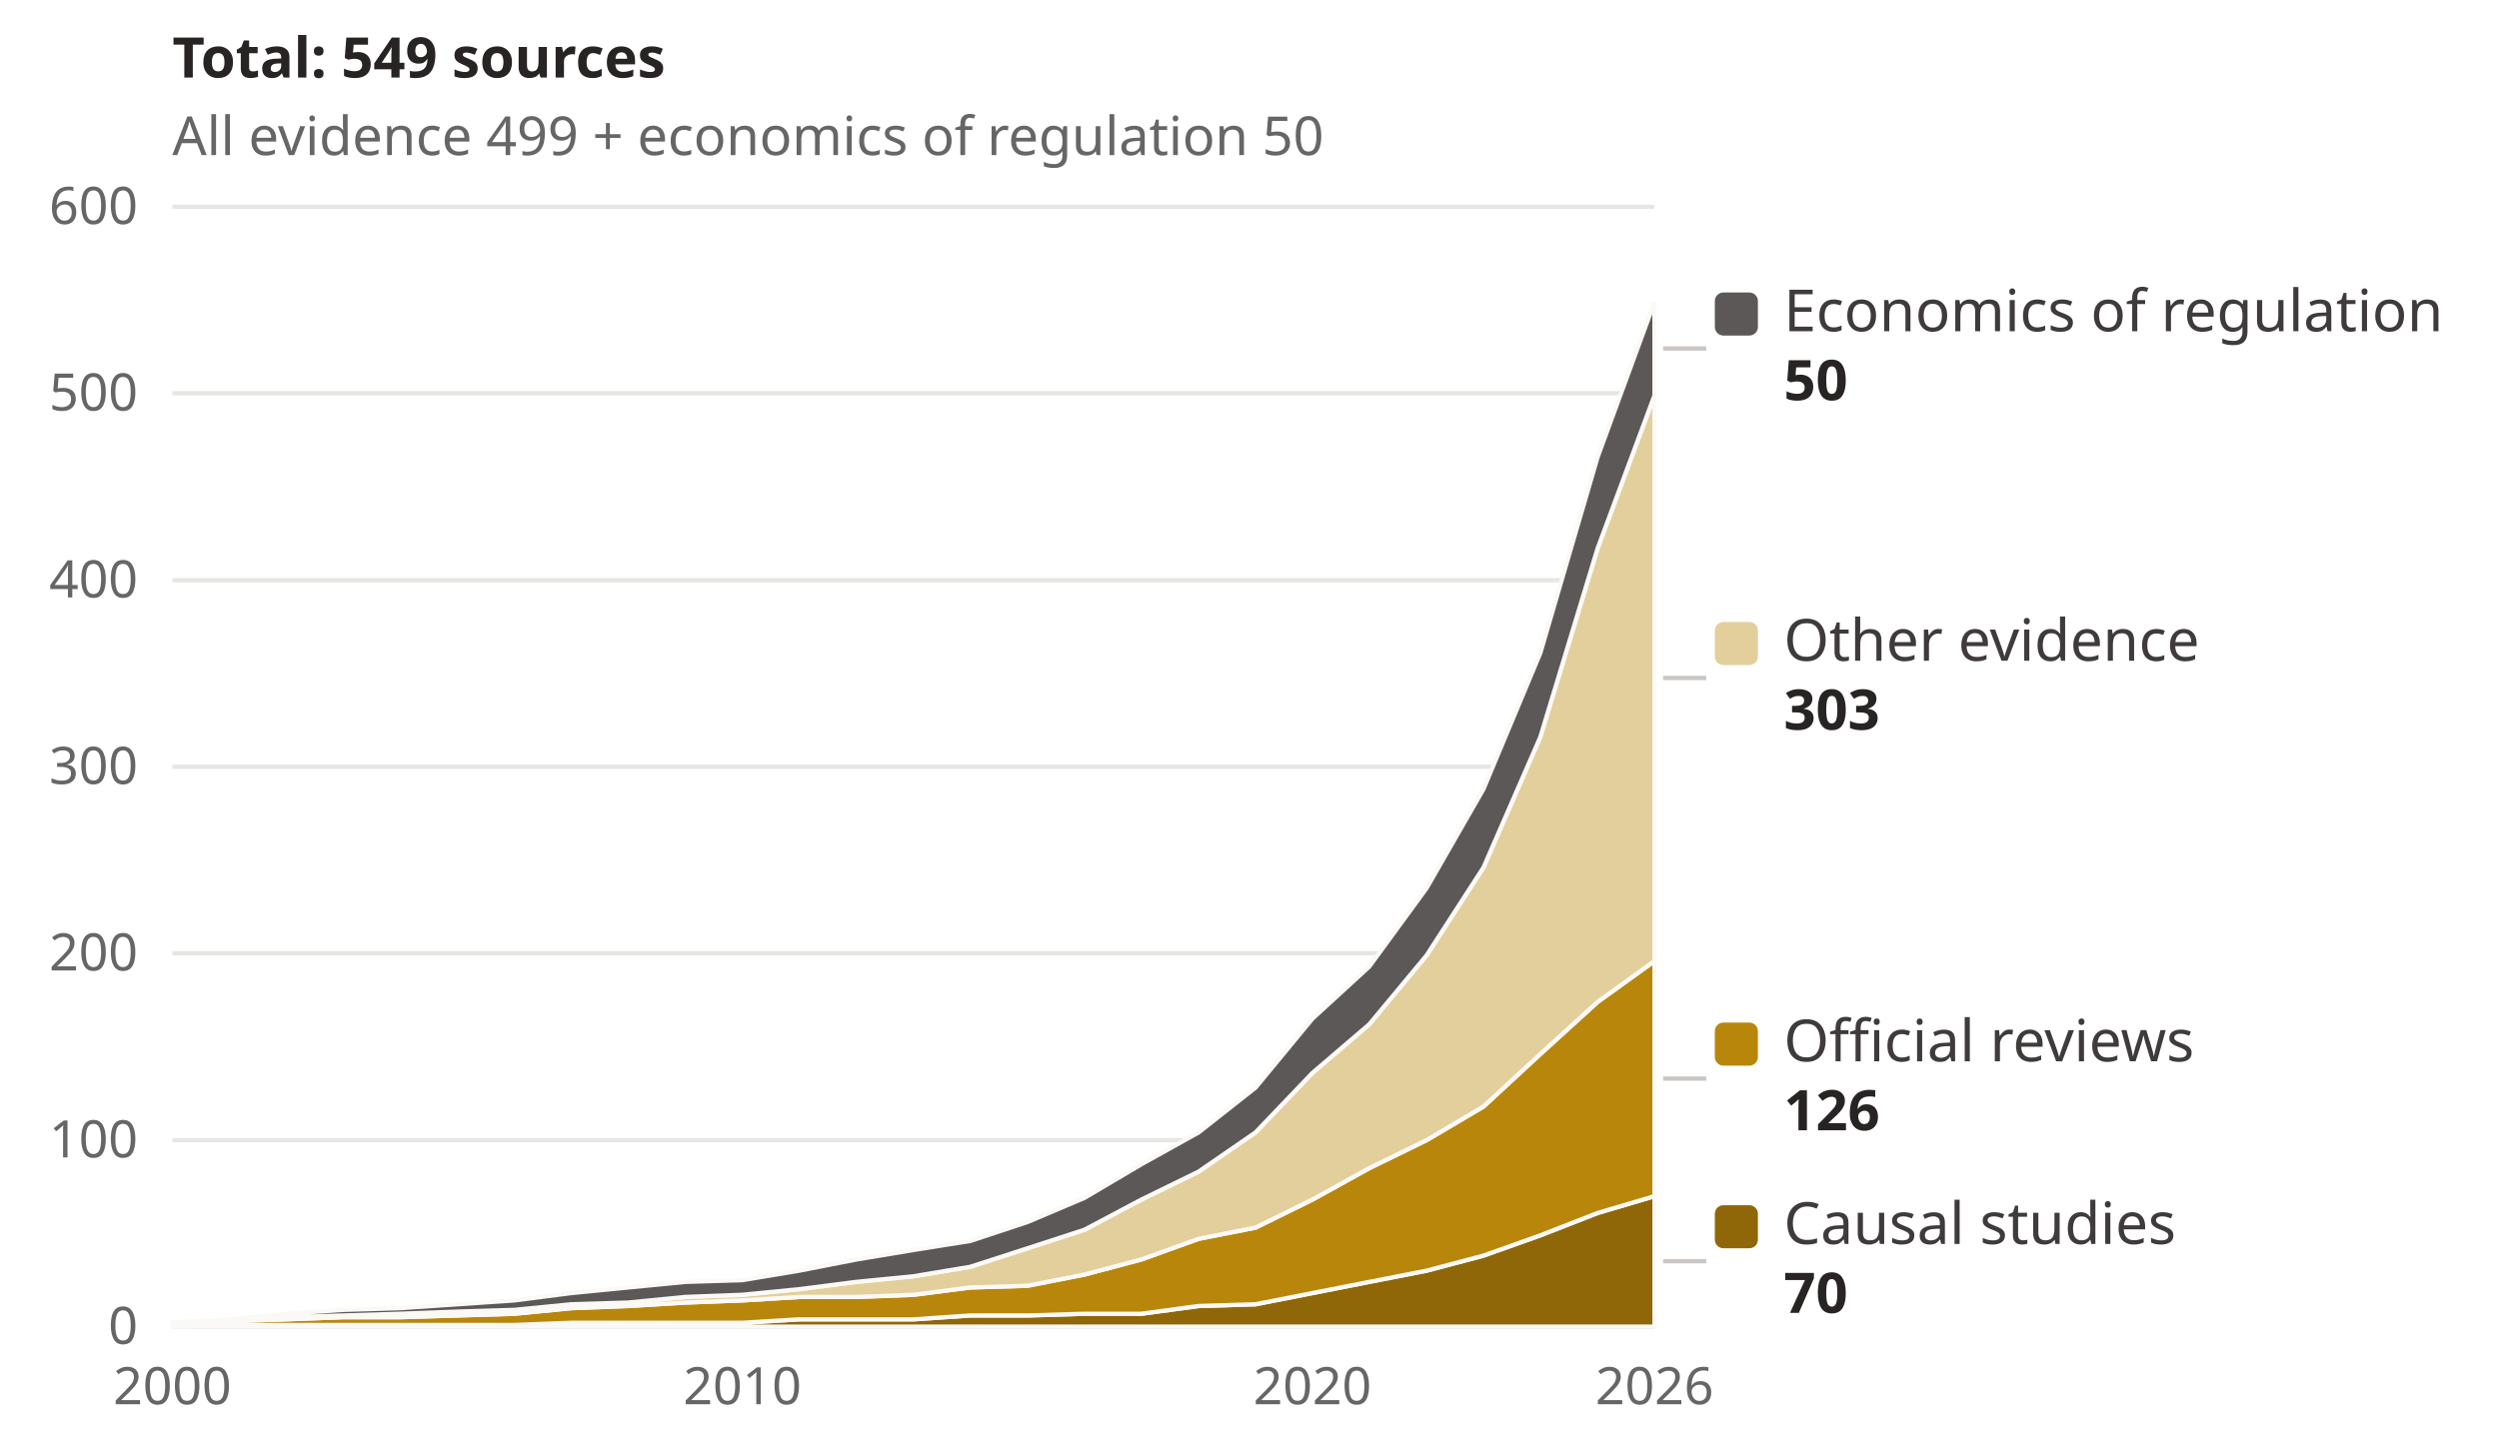
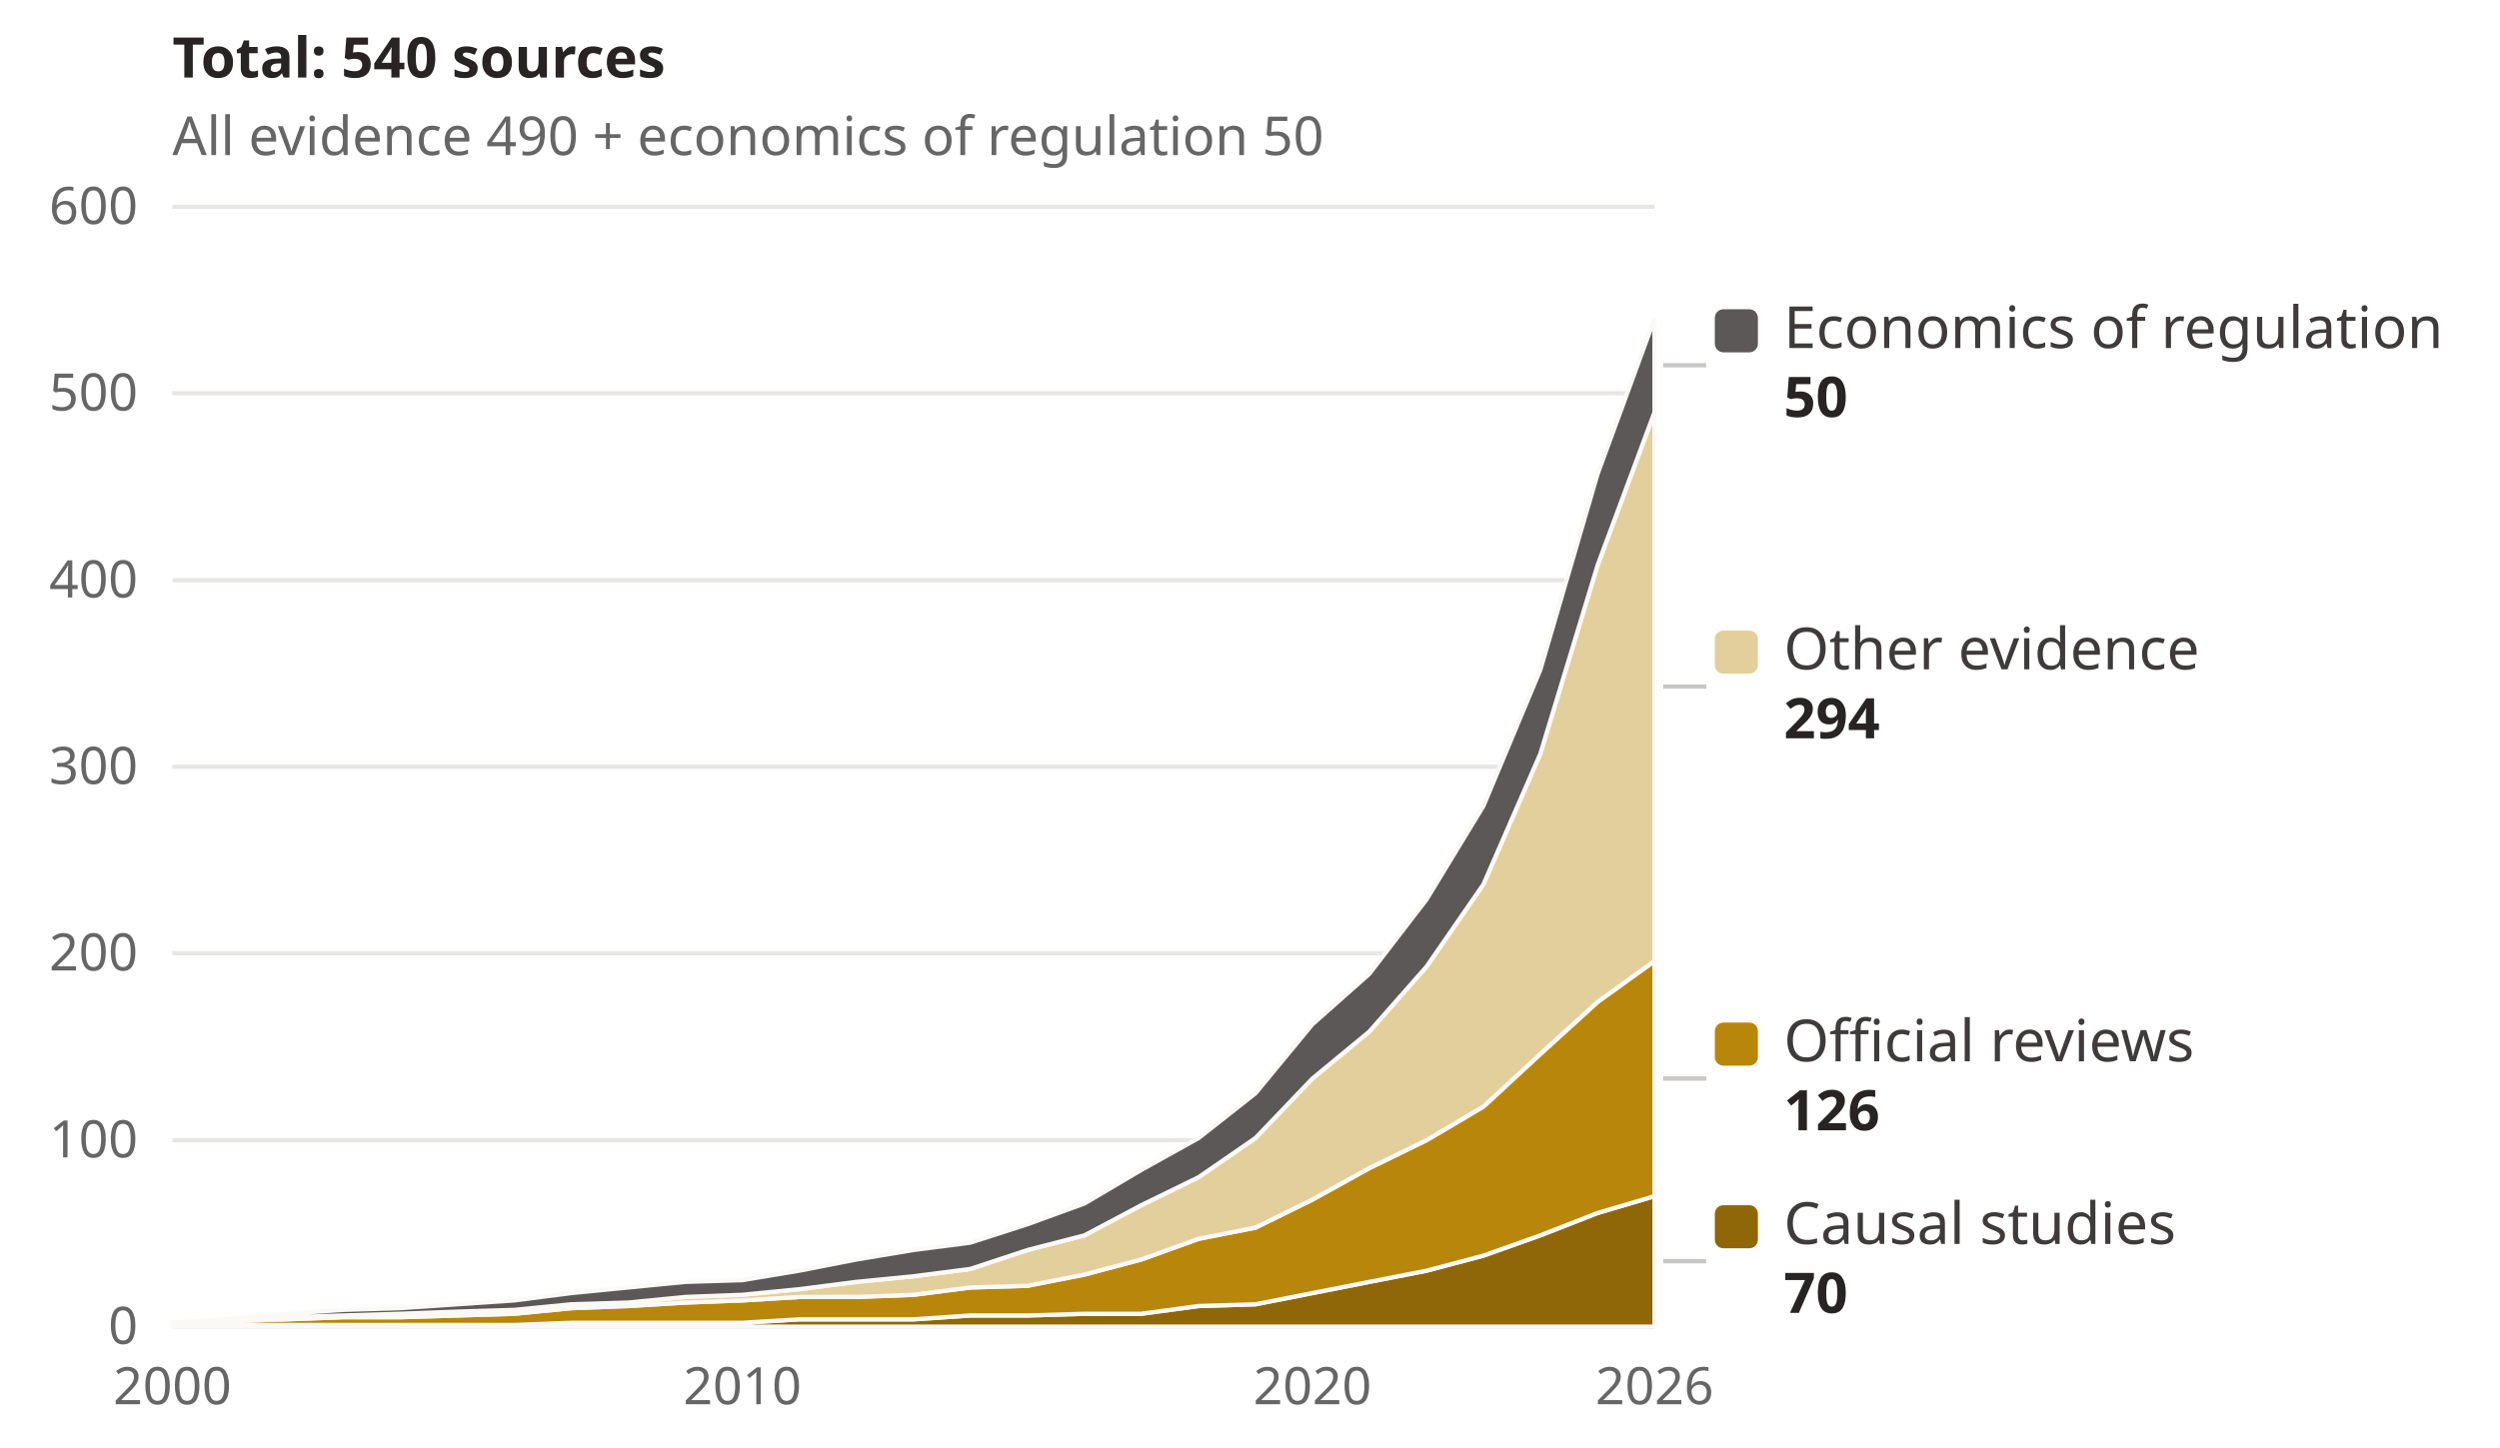
- <svg viewBox="0 0 580 336" width="100%" role="img" aria-label="Cumulative number of sources in the evidence library by type of study, 2000 to 2026: Causal studies 70; Official reviews 126; Other evidence 303; Economics of regulation 50">
+ <svg viewBox="0 0 580 336" width="100%" role="img" aria-label="Cumulative number of sources in the evidence library by type of study, 2000 to 2026: Causal studies 70; Official reviews 126; Other evidence 294; Economics of regulation 50">
  <line x1="40" x2="384" y1="308.0" y2="308.0" stroke="#C9C6C3" />
  <text x="32.0" y="312.0" text-anchor="end" font-family="DM Sans, sans-serif" font-size="12" fill="#666666">0</text>
  <line x1="40" x2="384" y1="264.7" y2="264.7" stroke="#E8E6E3" />
  <text x="32.0" y="268.7" text-anchor="end" font-family="DM Sans, sans-serif" font-size="12" fill="#666666">100</text>
  <line x1="40" x2="384" y1="221.3" y2="221.3" stroke="#E8E6E3" />
  <text x="32.0" y="225.3" text-anchor="end" font-family="DM Sans, sans-serif" font-size="12" fill="#666666">200</text>
  <line x1="40" x2="384" y1="178.0" y2="178.0" stroke="#E8E6E3" />
  <text x="32.0" y="182.0" text-anchor="end" font-family="DM Sans, sans-serif" font-size="12" fill="#666666">300</text>
  <line x1="40" x2="384" y1="134.7" y2="134.7" stroke="#E8E6E3" />
  <text x="32.0" y="138.7" text-anchor="end" font-family="DM Sans, sans-serif" font-size="12" fill="#666666">400</text>
  <line x1="40" x2="384" y1="91.3" y2="91.3" stroke="#E8E6E3" />
  <text x="32.0" y="95.3" text-anchor="end" font-family="DM Sans, sans-serif" font-size="12" fill="#666666">500</text>
  <line x1="40" x2="384" y1="48.0" y2="48.0" stroke="#E8E6E3" />
  <text x="32.0" y="52.0" text-anchor="end" font-family="DM Sans, sans-serif" font-size="12" fill="#666666">600</text>
  <text x="40.0" y="326.0" text-anchor="middle" font-family="DM Sans, sans-serif" font-size="12" fill="#666666">2000</text>
  <text x="172.3" y="326.0" text-anchor="middle" font-family="DM Sans, sans-serif" font-size="12" fill="#666666">2010</text>
  <text x="304.6" y="326.0" text-anchor="middle" font-family="DM Sans, sans-serif" font-size="12" fill="#666666">2020</text>
  <text x="384.0" y="326.0" text-anchor="middle" font-family="DM Sans, sans-serif" font-size="12" fill="#666666">2026</text>
  <polygon points="40.0,308.0 53.2,307.6 66.5,307.6 79.7,307.6 92.9,307.6 106.2,307.6 119.4,307.6 132.6,307.1 145.8,307.1 159.1,307.1 172.3,307.1 185.5,306.3 198.8,306.3 212.0,306.3 225.2,305.4 238.5,305.4 251.7,305.0 264.9,305.0 278.2,303.2 291.4,302.8 304.6,300.2 317.8,297.6 331.1,295.0 344.3,291.5 357.5,286.8 370.8,281.6 384.0,277.7 384.0,308.0 370.8,308.0 357.5,308.0 344.3,308.0 331.1,308.0 317.8,308.0 304.6,308.0 291.4,308.0 278.2,308.0 264.9,308.0 251.7,308.0 238.5,308.0 225.2,308.0 212.0,308.0 198.8,308.0 185.5,308.0 172.3,308.0 159.1,308.0 145.8,308.0 132.6,308.0 119.4,308.0 106.2,308.0 92.9,308.0 79.7,308.0 66.5,308.0 53.2,308.0 40.0,308.0" fill="#8F6708" stroke="#FAF9F5" stroke-width="1" />
  <polygon points="40.0,307.1 53.2,306.7 66.5,306.3 79.7,305.8 92.9,305.8 106.2,305.4 119.4,305.0 132.6,303.7 145.8,303.2 159.1,302.4 172.3,301.9 185.5,301.1 198.8,301.1 212.0,300.6 225.2,298.9 238.5,298.5 251.7,295.9 264.9,292.4 278.2,287.6 291.4,285.0 304.6,278.5 317.8,271.2 331.1,264.7 344.3,256.9 357.5,244.7 370.8,232.6 384.0,223.1 384.0,277.7 370.8,281.6 357.5,286.8 344.3,291.5 331.1,295.0 317.8,297.6 304.6,300.2 291.4,302.8 278.2,303.2 264.9,305.0 251.7,305.0 238.5,305.4 225.2,305.4 212.0,306.3 198.8,306.3 185.5,306.3 172.3,307.1 159.1,307.1 145.8,307.1 132.6,307.1 119.4,307.6 106.2,307.6 92.9,307.6 79.7,307.6 66.5,307.6 53.2,307.6 40.0,308.0" fill="#B8860B" stroke="#FAF9F5" stroke-width="1" />
-   <polygon points="40.0,307.1 53.2,306.3 66.5,305.8 79.7,305.4 92.9,305.0 106.2,304.5 119.4,304.1 132.6,302.8 145.8,302.4 159.1,301.1 172.3,300.6 185.5,299.3 198.8,297.6 212.0,296.3 225.2,294.1 238.5,289.8 251.7,285.5 264.9,278.5 278.2,272.0 291.4,262.9 304.6,249.1 317.8,237.8 331.1,221.8 344.3,201.4 357.5,171.1 370.8,127.3 384.0,91.8 384.0,223.1 370.8,232.6 357.5,244.7 344.3,256.9 331.1,264.7 317.8,271.2 304.6,278.5 291.4,285.0 278.2,287.6 264.9,292.4 251.7,295.9 238.5,298.5 225.2,298.9 212.0,300.6 198.8,301.1 185.5,301.1 172.3,301.9 159.1,302.4 145.8,303.2 132.6,303.7 119.4,305.0 106.2,305.4 92.9,305.8 79.7,305.8 66.5,306.3 53.2,306.7 40.0,307.1" fill="#E3CF9C" stroke="#FAF9F5" stroke-width="1" />
-   <polygon points="40.0,307.1 53.2,306.3 66.5,305.0 79.7,304.1 92.9,303.7 106.2,302.8 119.4,301.9 132.6,300.2 145.8,298.9 159.1,297.6 172.3,297.2 185.5,295.0 198.8,292.4 212.0,290.2 225.2,288.1 238.5,283.7 251.7,278.1 264.9,270.3 278.2,262.9 291.4,252.5 304.6,236.5 317.8,224.4 331.1,206.2 344.3,183.2 357.5,151.6 370.8,106.1 384.0,70.1 384.0,91.8 370.8,127.3 357.5,171.1 344.3,201.4 331.1,221.8 317.8,237.8 304.6,249.1 291.4,262.9 278.2,272.0 264.9,278.5 251.7,285.5 238.5,289.8 225.2,294.1 212.0,296.3 198.8,297.6 185.5,299.3 172.3,300.6 159.1,301.1 145.8,302.4 132.6,302.8 119.4,304.1 106.2,304.5 92.9,305.0 79.7,305.4 66.5,305.8 53.2,306.3 40.0,307.1" fill="#5C5858" stroke="#FAF9F5" stroke-width="1" />
+   <polygon points="40.0,307.1 53.2,306.3 66.5,305.8 79.7,305.4 92.9,305.0 106.2,304.5 119.4,304.1 132.6,302.8 145.8,302.4 159.1,301.1 172.3,300.6 185.5,299.3 198.8,297.6 212.0,296.3 225.2,294.6 238.5,290.2 251.7,286.8 264.9,279.8 278.2,273.3 291.4,264.2 304.6,250.4 317.8,239.5 331.1,224.4 344.3,205.3 357.5,175.0 370.8,131.2 384.0,95.7 384.0,223.1 370.8,232.6 357.5,244.7 344.3,256.9 331.1,264.7 317.8,271.2 304.6,278.5 291.4,285.0 278.2,287.6 264.9,292.4 251.7,295.9 238.5,298.5 225.2,298.9 212.0,300.6 198.8,301.1 185.5,301.1 172.3,301.9 159.1,302.4 145.8,303.2 132.6,303.7 119.4,305.0 106.2,305.4 92.9,305.8 79.7,305.8 66.5,306.3 53.2,306.7 40.0,307.1" fill="#E3CF9C" stroke="#FAF9F5" stroke-width="1" />
+   <polygon points="40.0,307.1 53.2,306.3 66.5,305.0 79.7,304.1 92.9,303.7 106.2,302.8 119.4,301.9 132.6,300.2 145.8,298.9 159.1,297.6 172.3,297.2 185.5,295.0 198.8,292.4 212.0,290.2 225.2,288.5 238.5,284.2 251.7,279.4 264.9,271.6 278.2,264.2 291.4,253.8 304.6,237.8 317.8,226.1 331.1,208.8 344.3,187.1 357.5,155.5 370.8,110.0 384.0,74.0 384.0,95.7 370.8,131.2 357.5,175.0 344.3,205.3 331.1,224.4 317.8,239.5 304.6,250.4 291.4,264.2 278.2,273.3 264.9,279.8 251.7,286.8 238.5,290.2 225.2,294.6 212.0,296.3 198.8,297.6 185.5,299.3 172.3,300.6 159.1,301.1 145.8,302.4 132.6,302.8 119.4,304.1 106.2,304.5 92.9,305.0 79.7,305.4 66.5,305.8 53.2,306.3 40.0,307.1" fill="#5C5858" stroke="#FAF9F5" stroke-width="1" />
  <line x1="386" x2="396" y1="292.8" y2="292.8" stroke="#C9C6C3" />
  <rect x="398" y="279.8" width="10" height="10" rx="2" fill="#8F6708" />
  <text x="414.0" y="288.8" text-anchor="start" font-family="DM Sans, sans-serif" font-size="13.5" fill="#3F3B3B">Causal studies</text>
  <text x="414.0" y="304.8" text-anchor="start" font-family="DM Sans, sans-serif" font-size="13" fill="#282424" font-weight="600">70</text>
  <line x1="386" x2="396" y1="250.4" y2="250.4" stroke="#C9C6C3" />
  <rect x="398" y="237.4" width="10" height="10" rx="2" fill="#B8860B" />
  <text x="414.0" y="246.4" text-anchor="start" font-family="DM Sans, sans-serif" font-size="13.5" fill="#3F3B3B">Official reviews</text>
  <text x="414.0" y="262.4" text-anchor="start" font-family="DM Sans, sans-serif" font-size="13" fill="#282424" font-weight="600">126</text>
-   <line x1="386" x2="396" y1="157.4" y2="157.4" stroke="#C9C6C3" />
-   <rect x="398" y="144.4" width="10" height="10" rx="2" fill="#E3CF9C" />
-   <text x="414.0" y="153.4" text-anchor="start" font-family="DM Sans, sans-serif" font-size="13.5" fill="#3F3B3B">Other evidence</text>
-   <text x="414.0" y="169.4" text-anchor="start" font-family="DM Sans, sans-serif" font-size="13" fill="#282424" font-weight="600">303</text>
-   <line x1="386" x2="396" y1="80.9" y2="80.9" stroke="#C9C6C3" />
-   <rect x="398" y="67.9" width="10" height="10" rx="2" fill="#5C5858" />
-   <text x="414.0" y="76.9" text-anchor="start" font-family="DM Sans, sans-serif" font-size="13.5" fill="#3F3B3B">Economics of regulation</text>
-   <text x="414.0" y="92.9" text-anchor="start" font-family="DM Sans, sans-serif" font-size="13" fill="#282424" font-weight="600">50</text>
-   <text x="40.0" y="18.0" text-anchor="start" font-family="DM Sans, sans-serif" font-size="13" fill="#282424" font-weight="600">Total: 549 sources</text>
-   <text x="40.0" y="36.0" text-anchor="start" font-family="DM Sans, sans-serif" font-size="12.5" fill="#666666">All evidence 499 + economics of regulation 50</text>
+   <line x1="386" x2="396" y1="159.4" y2="159.4" stroke="#C9C6C3" />
+   <rect x="398" y="146.4" width="10" height="10" rx="2" fill="#E3CF9C" />
+   <text x="414.0" y="155.4" text-anchor="start" font-family="DM Sans, sans-serif" font-size="13.5" fill="#3F3B3B">Other evidence</text>
+   <text x="414.0" y="171.4" text-anchor="start" font-family="DM Sans, sans-serif" font-size="13" fill="#282424" font-weight="600">294</text>
+   <line x1="386" x2="396" y1="84.8" y2="84.8" stroke="#C9C6C3" />
+   <rect x="398" y="71.8" width="10" height="10" rx="2" fill="#5C5858" />
+   <text x="414.0" y="80.8" text-anchor="start" font-family="DM Sans, sans-serif" font-size="13.5" fill="#3F3B3B">Economics of regulation</text>
+   <text x="414.0" y="96.8" text-anchor="start" font-family="DM Sans, sans-serif" font-size="13" fill="#282424" font-weight="600">50</text>
+   <text x="40.0" y="18.0" text-anchor="start" font-family="DM Sans, sans-serif" font-size="13" fill="#282424" font-weight="600">Total: 540 sources</text>
+   <text x="40.0" y="36.0" text-anchor="start" font-family="DM Sans, sans-serif" font-size="12.5" fill="#666666">All evidence 490 + economics of regulation 50</text>
</svg>
